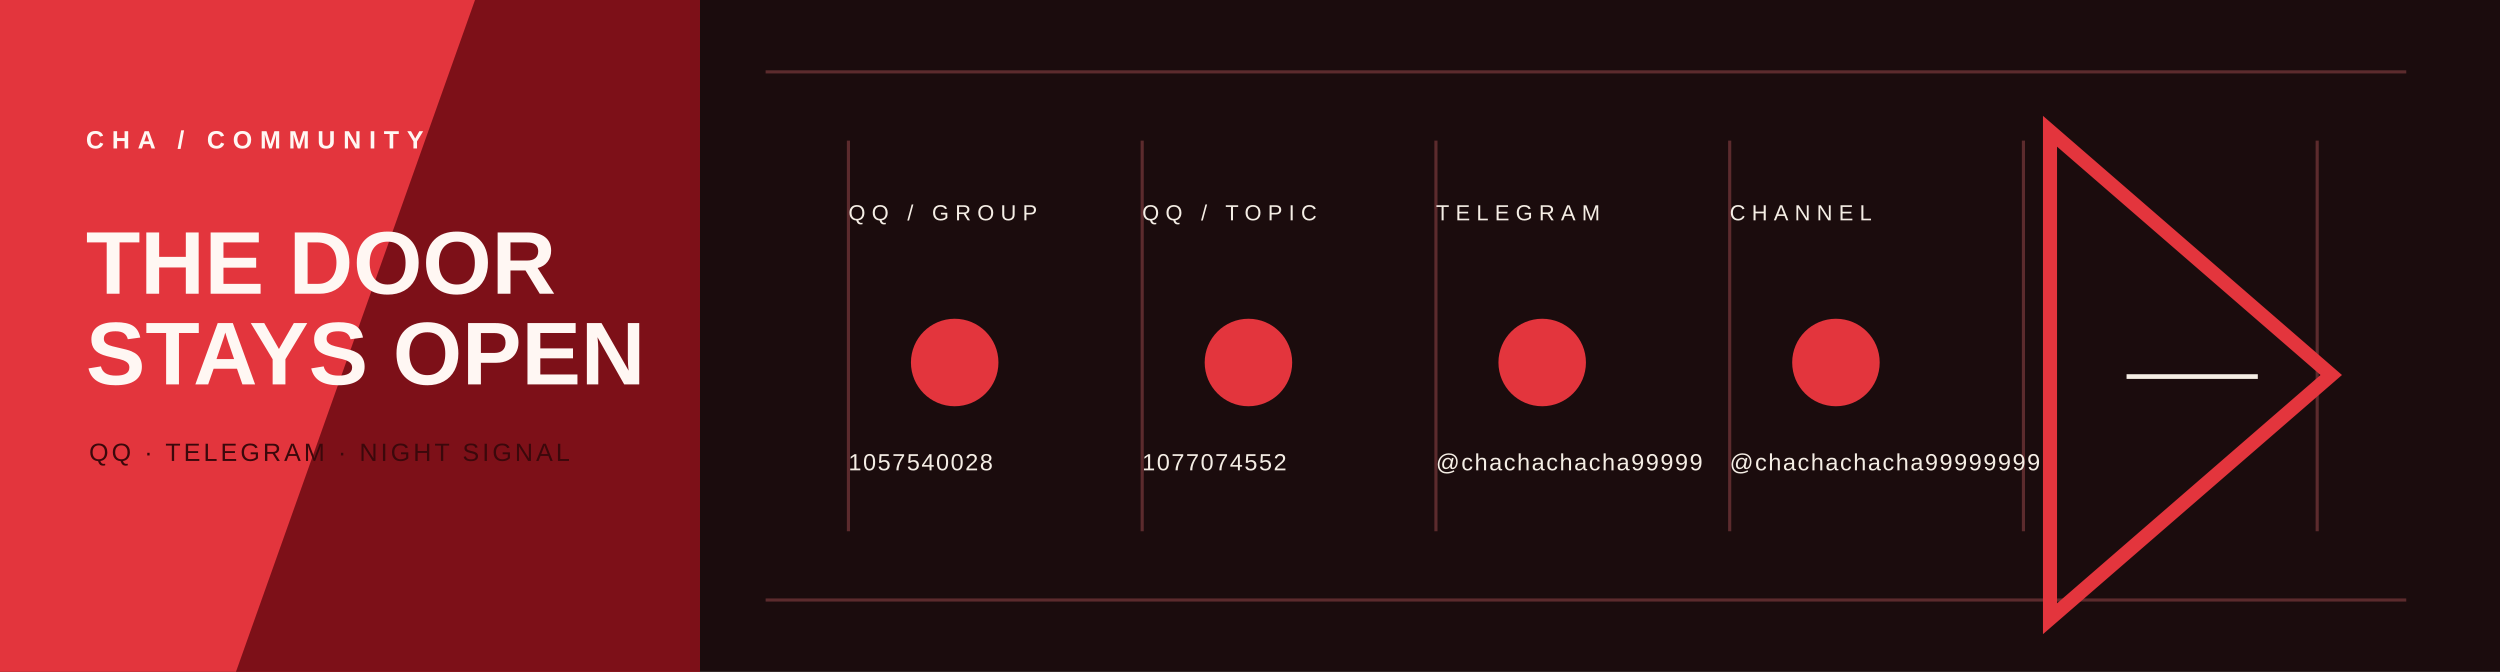
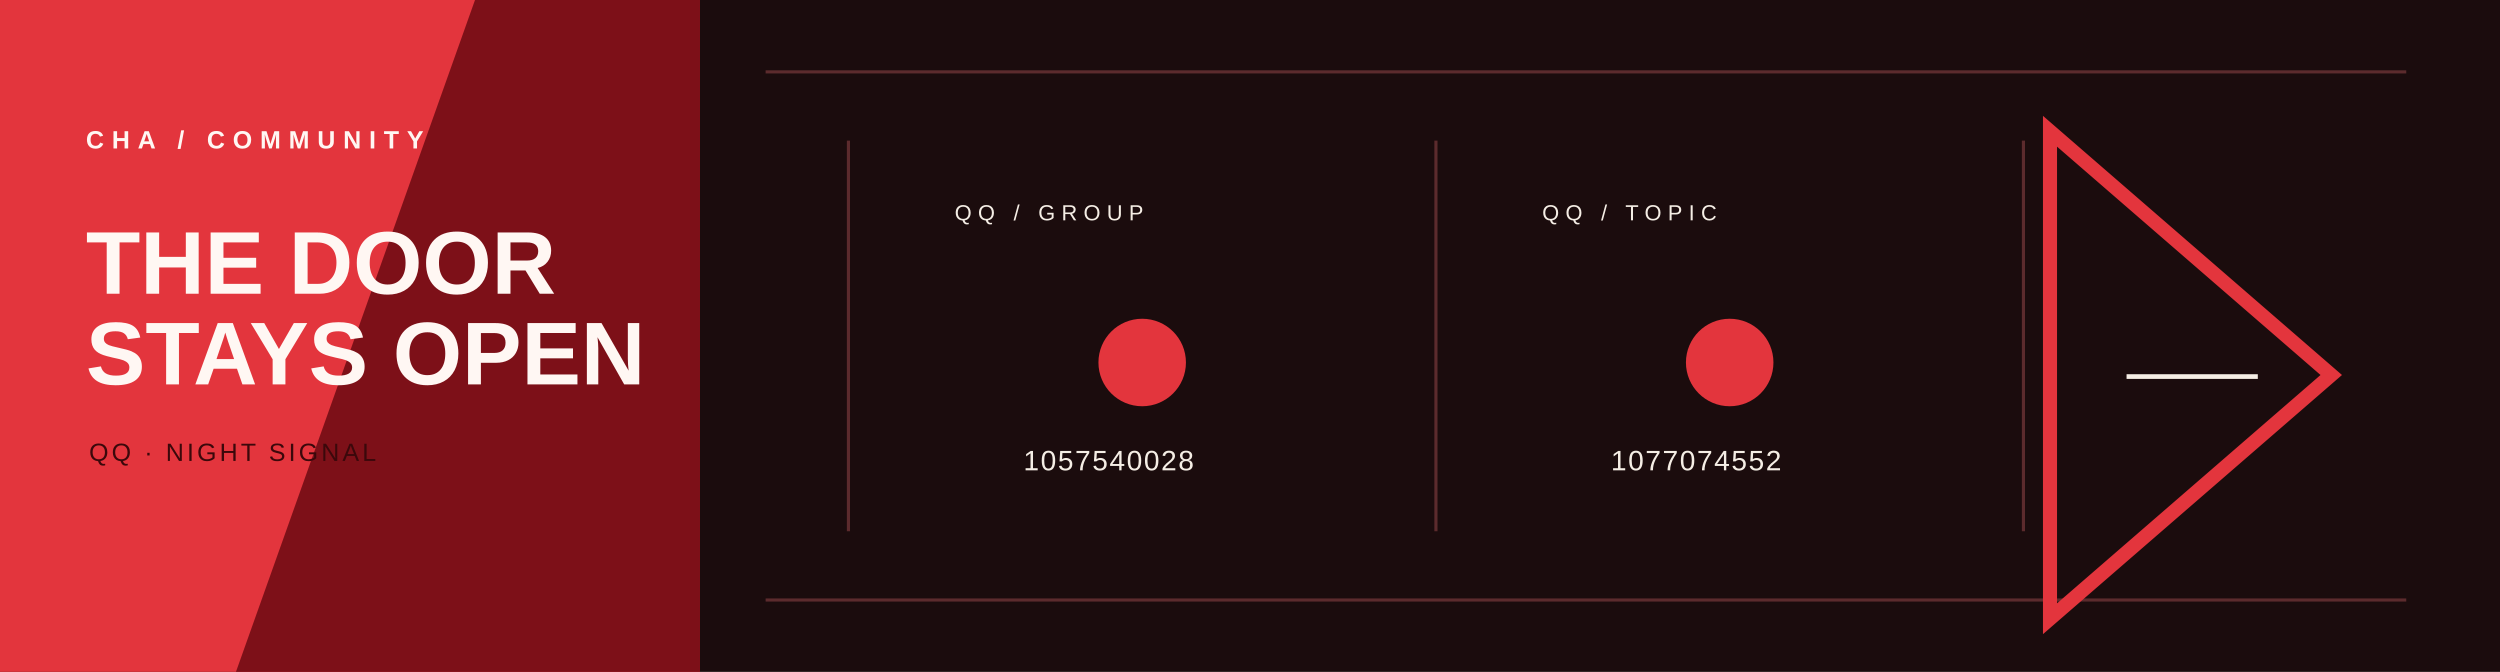
<svg xmlns="http://www.w3.org/2000/svg" viewBox="0 0 1600 430" role="img" aria-labelledby="title desc">
  <rect width="1600" height="430" fill="#0a0909" />
  <path d="M0 0h1600v430H0z" fill="#e3353d" opacity=".08" />
  <path d="M0 0h448v430H0z" fill="#e3353d" />
  <path d="M304 0h144v430H151z" fill="#7d1018" />
  <g fill="none" stroke="#5c2b2d" stroke-width="2">
-     <path d="M490 46h1050M490 384h1050M543 90v250M731 90v250M919 90v250M1107 90v250M1295 90v250M1483 90v250" />
+     <path d="M490 46h1050M490 384h1050M543 90v250M919 90v250M1295 90v250" />
  </g>
  <g font-family="Arial, Helvetica, sans-serif">
    <text x="55" y="95" fill="#fff7f3" font-size="16" font-weight="700" letter-spacing="5">CHA / COMMUNITY</text>
    <text x="55" y="188" fill="#fff7f3" font-size="57" font-weight="700">THE DOOR</text>
    <text x="55" y="246" fill="#fff7f3" font-size="57" font-weight="700">STAYS OPEN</text>
-     <text x="57" y="295" fill="#3b080b" font-size="16" letter-spacing="2">QQ · TELEGRAM · NIGHT SIGNAL</text>
+     <text x="57" y="295" fill="#3b080b" font-size="16" letter-spacing="2">QQ · NIGHT SIGNAL</text>
  </g>
  <g fill="#f5eee5" font-family="Arial, Helvetica, sans-serif">
-     <text x="543" y="141" font-size="14" letter-spacing="4">QQ / GROUP</text>
-     <text x="731" y="141" font-size="14" letter-spacing="4">QQ / TOPIC</text>
-     <text x="919" y="141" font-size="14" letter-spacing="4">TELEGRAM</text>
-     <text x="1107" y="141" font-size="14" letter-spacing="4">CHANNEL</text>
+     <text x="611" y="141" font-size="14" letter-spacing="4">QQ / GROUP</text>
+     <text x="987" y="141" font-size="14" letter-spacing="4">QQ / TOPIC</text>
  </g>
  <g fill="#e3353d">
-     <circle cx="611" cy="232" r="28" />
-     <circle cx="799" cy="232" r="28" />
-     <circle cx="987" cy="232" r="28" />
-     <circle cx="1175" cy="232" r="28" />
+     <circle cx="731" cy="232" r="28" />
+     <circle cx="1107" cy="232" r="28" />
  </g>
-   <g fill="#f5eee5" font-family="Arial, Helvetica, sans-serif" font-size="15" letter-spacing="1">
-     <text x="543" y="301">1057540028</text>
-     <text x="731" y="301">1077074552</text>
-     <text x="919" y="301">@chachachacha99999</text>
-     <text x="1107" y="301">@chachachacha99999999</text>
+   <g fill="#f5eee5" font-family="Arial, Helvetica, sans-serif" font-size="18" letter-spacing="1">
+     <text x="655" y="301">1057540028</text>
+     <text x="1031" y="301">1077074552</text>
  </g>
  <path d="M1312 84l180 156-180 156z" fill="none" stroke="#e3353d" stroke-width="9" />
  <path d="M1361 241h84" stroke="#f5eee5" stroke-width="3" />
</svg>
